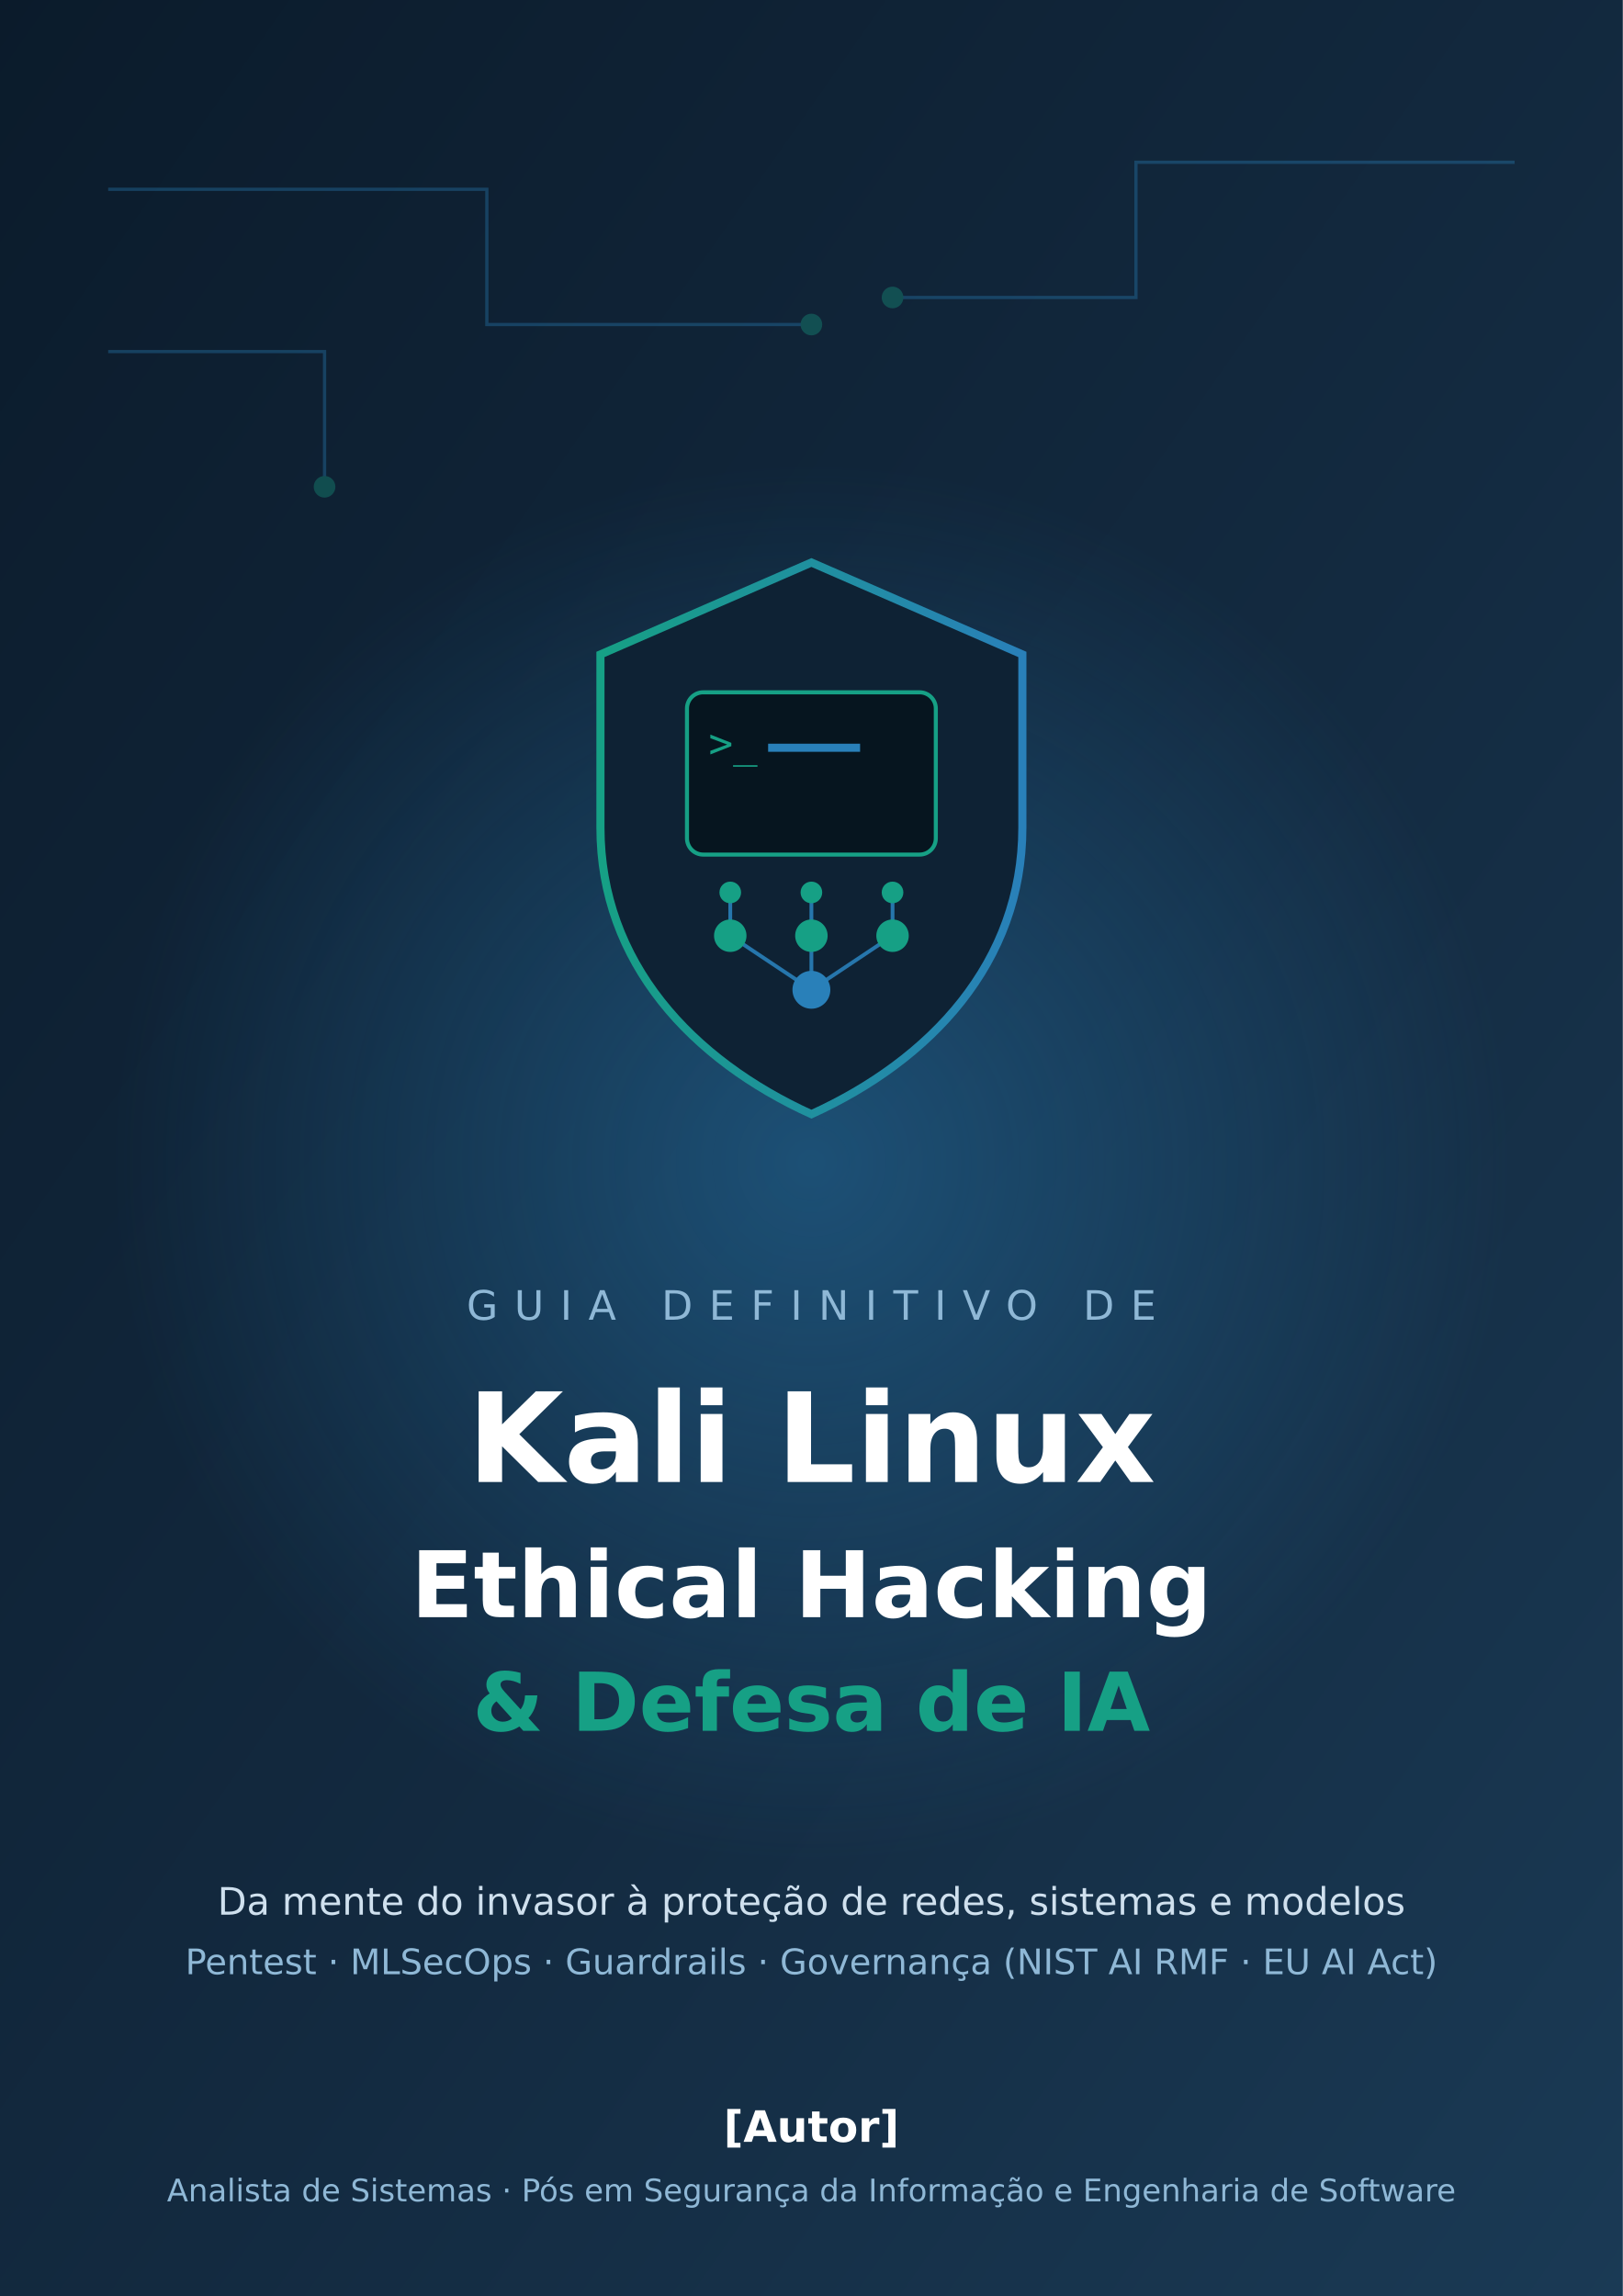
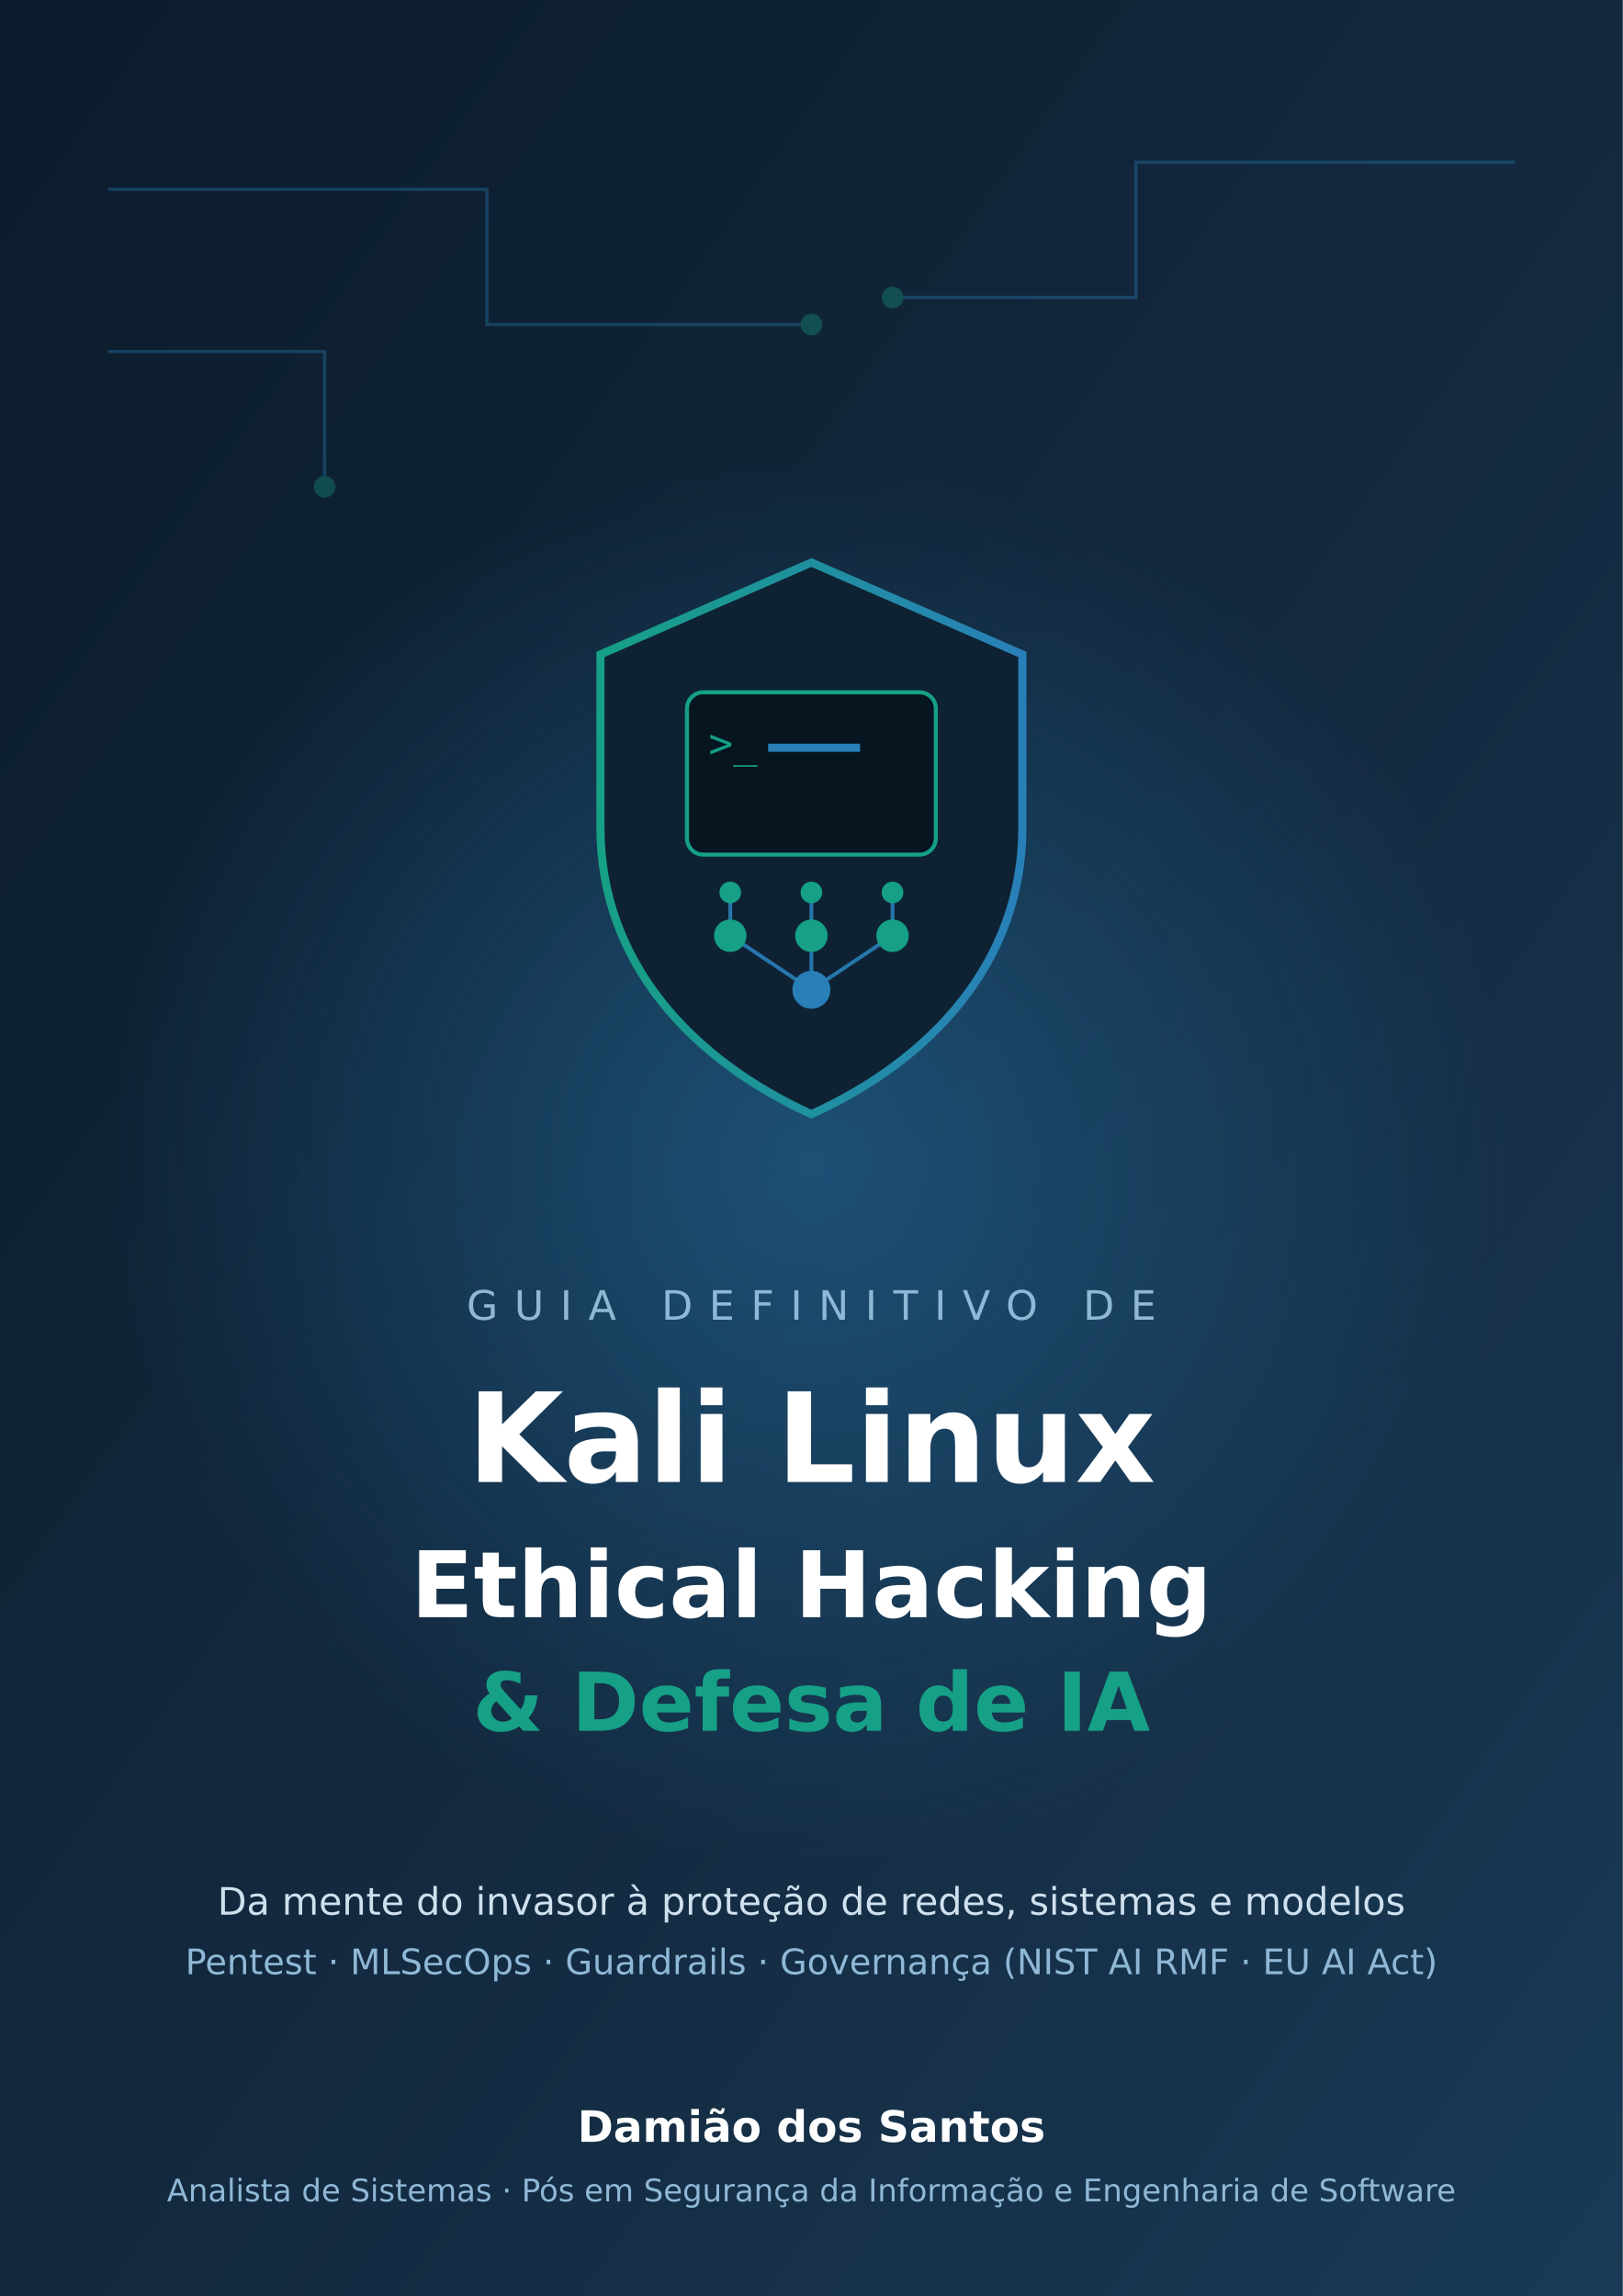
<svg xmlns="http://www.w3.org/2000/svg" viewBox="0 0 600 849" width="600" height="849" font-family="'DejaVu Sans', Arial, sans-serif">
  <defs>
    <linearGradient id="bg" x1="0" y1="0" x2="1" y2="1">
      <stop offset="0" stop-color="#0b1b2b" />
      <stop offset="0.55" stop-color="#132a40" />
      <stop offset="1" stop-color="#1a3a55" />
    </linearGradient>
    <linearGradient id="line" x1="0" y1="0" x2="1" y2="0">
      <stop offset="0" stop-color="#16a085" />
      <stop offset="1" stop-color="#2980b9" />
    </linearGradient>
    <radialGradient id="glow" cx="0.5" cy="0.5" r="0.5">
      <stop offset="0" stop-color="#2980b9" stop-opacity="0.45" />
      <stop offset="1" stop-color="#2980b9" stop-opacity="0" />
    </radialGradient>
  </defs>
  <rect width="600" height="849" fill="url(#bg)" />
  <circle cx="300" cy="430" r="260" fill="url(#glow)" />
  <g stroke="#2980b9" stroke-width="1.2" opacity="0.35" fill="none">
    <path d="M40 70 H180 V120 H300" />
    <path d="M560 60 H420 V110 H330" />
    <path d="M40 130 H120 V180" />
    <circle cx="300" cy="120" r="4" fill="#16a085" stroke="none" />
    <circle cx="330" cy="110" r="4" fill="#16a085" stroke="none" />
    <circle cx="120" cy="180" r="4" fill="#16a085" stroke="none" />
  </g>
  <g transform="translate(300,300)">
    <path d="M0 -92 L78 -58 V6 C78 56 44 92 0 112 C-44 92 -78 56 -78 6 V-58 Z" fill="#0e2234" stroke="url(#line)" stroke-width="3" />
    <rect x="-46" y="-44" width="92" height="60" rx="6" fill="#06151f" stroke="#16a085" stroke-width="1.5" />
    <text x="-38" y="-20" font-size="15" fill="#16a085" font-family="'DejaVu Sans Mono', monospace">&gt;_</text>
    <rect x="-16" y="-25" width="34" height="3" fill="#2980b9" />
    <g stroke="#2980b9" stroke-width="1.4" opacity="0.9">
      <line x1="-30" y1="46" x2="0" y2="66" />
      <line x1="0" y1="46" x2="0" y2="66" />
      <line x1="30" y1="46" x2="0" y2="66" />
      <line x1="-30" y1="46" x2="-30" y2="30" />
      <line x1="0" y1="46" x2="0" y2="30" />
      <line x1="30" y1="46" x2="30" y2="30" />
    </g>
    <g fill="#16a085">
      <circle cx="-30" cy="46" r="6" />
      <circle cx="0" cy="46" r="6" />
      <circle cx="30" cy="46" r="6" />
      <circle cx="0" cy="66" r="7" fill="#2980b9" />
      <circle cx="-30" cy="30" r="4" />
      <circle cx="0" cy="30" r="4" />
      <circle cx="30" cy="30" r="4" />
    </g>
  </g>
  <text x="300" y="488" text-anchor="middle" fill="#8fb8d6" font-size="15" letter-spacing="6">GUIA DEFINITIVO DE</text>
  <text x="300" y="548" text-anchor="middle" fill="#ffffff" font-size="46" font-weight="bold">Kali Linux</text>
  <text x="300" y="598" text-anchor="middle" fill="#ffffff" font-size="34" font-weight="bold">Ethical Hacking</text>
  <text x="300" y="640" text-anchor="middle" fill="#16a085" font-size="30" font-weight="bold">&amp; Defesa de IA</text>
  <line x1="150" y1="672" x2="450" y2="672" stroke="url(#line)" stroke-width="2" />
  <text x="300" y="708" text-anchor="middle" fill="#cfe0ee" font-size="14">Da mente do invasor à proteção de redes, sistemas e modelos</text>
  <text x="300" y="730" text-anchor="middle" fill="#8fb8d6" font-size="13">Pentest · MLSecOps · Guardrails · Governança (NIST AI RMF · EU AI Act)</text>
-   <text x="300" y="792" text-anchor="middle" fill="#ffffff" font-size="16" font-weight="bold">[Autor]</text>
+   <text x="300" y="792" text-anchor="middle" fill="#ffffff" font-size="16" font-weight="bold">Damião dos Santos</text>
  <text x="300" y="814" text-anchor="middle" fill="#8fb8d6" font-size="11.5">Analista de Sistemas · Pós em Segurança da Informação e Engenharia de Software</text>
</svg>
